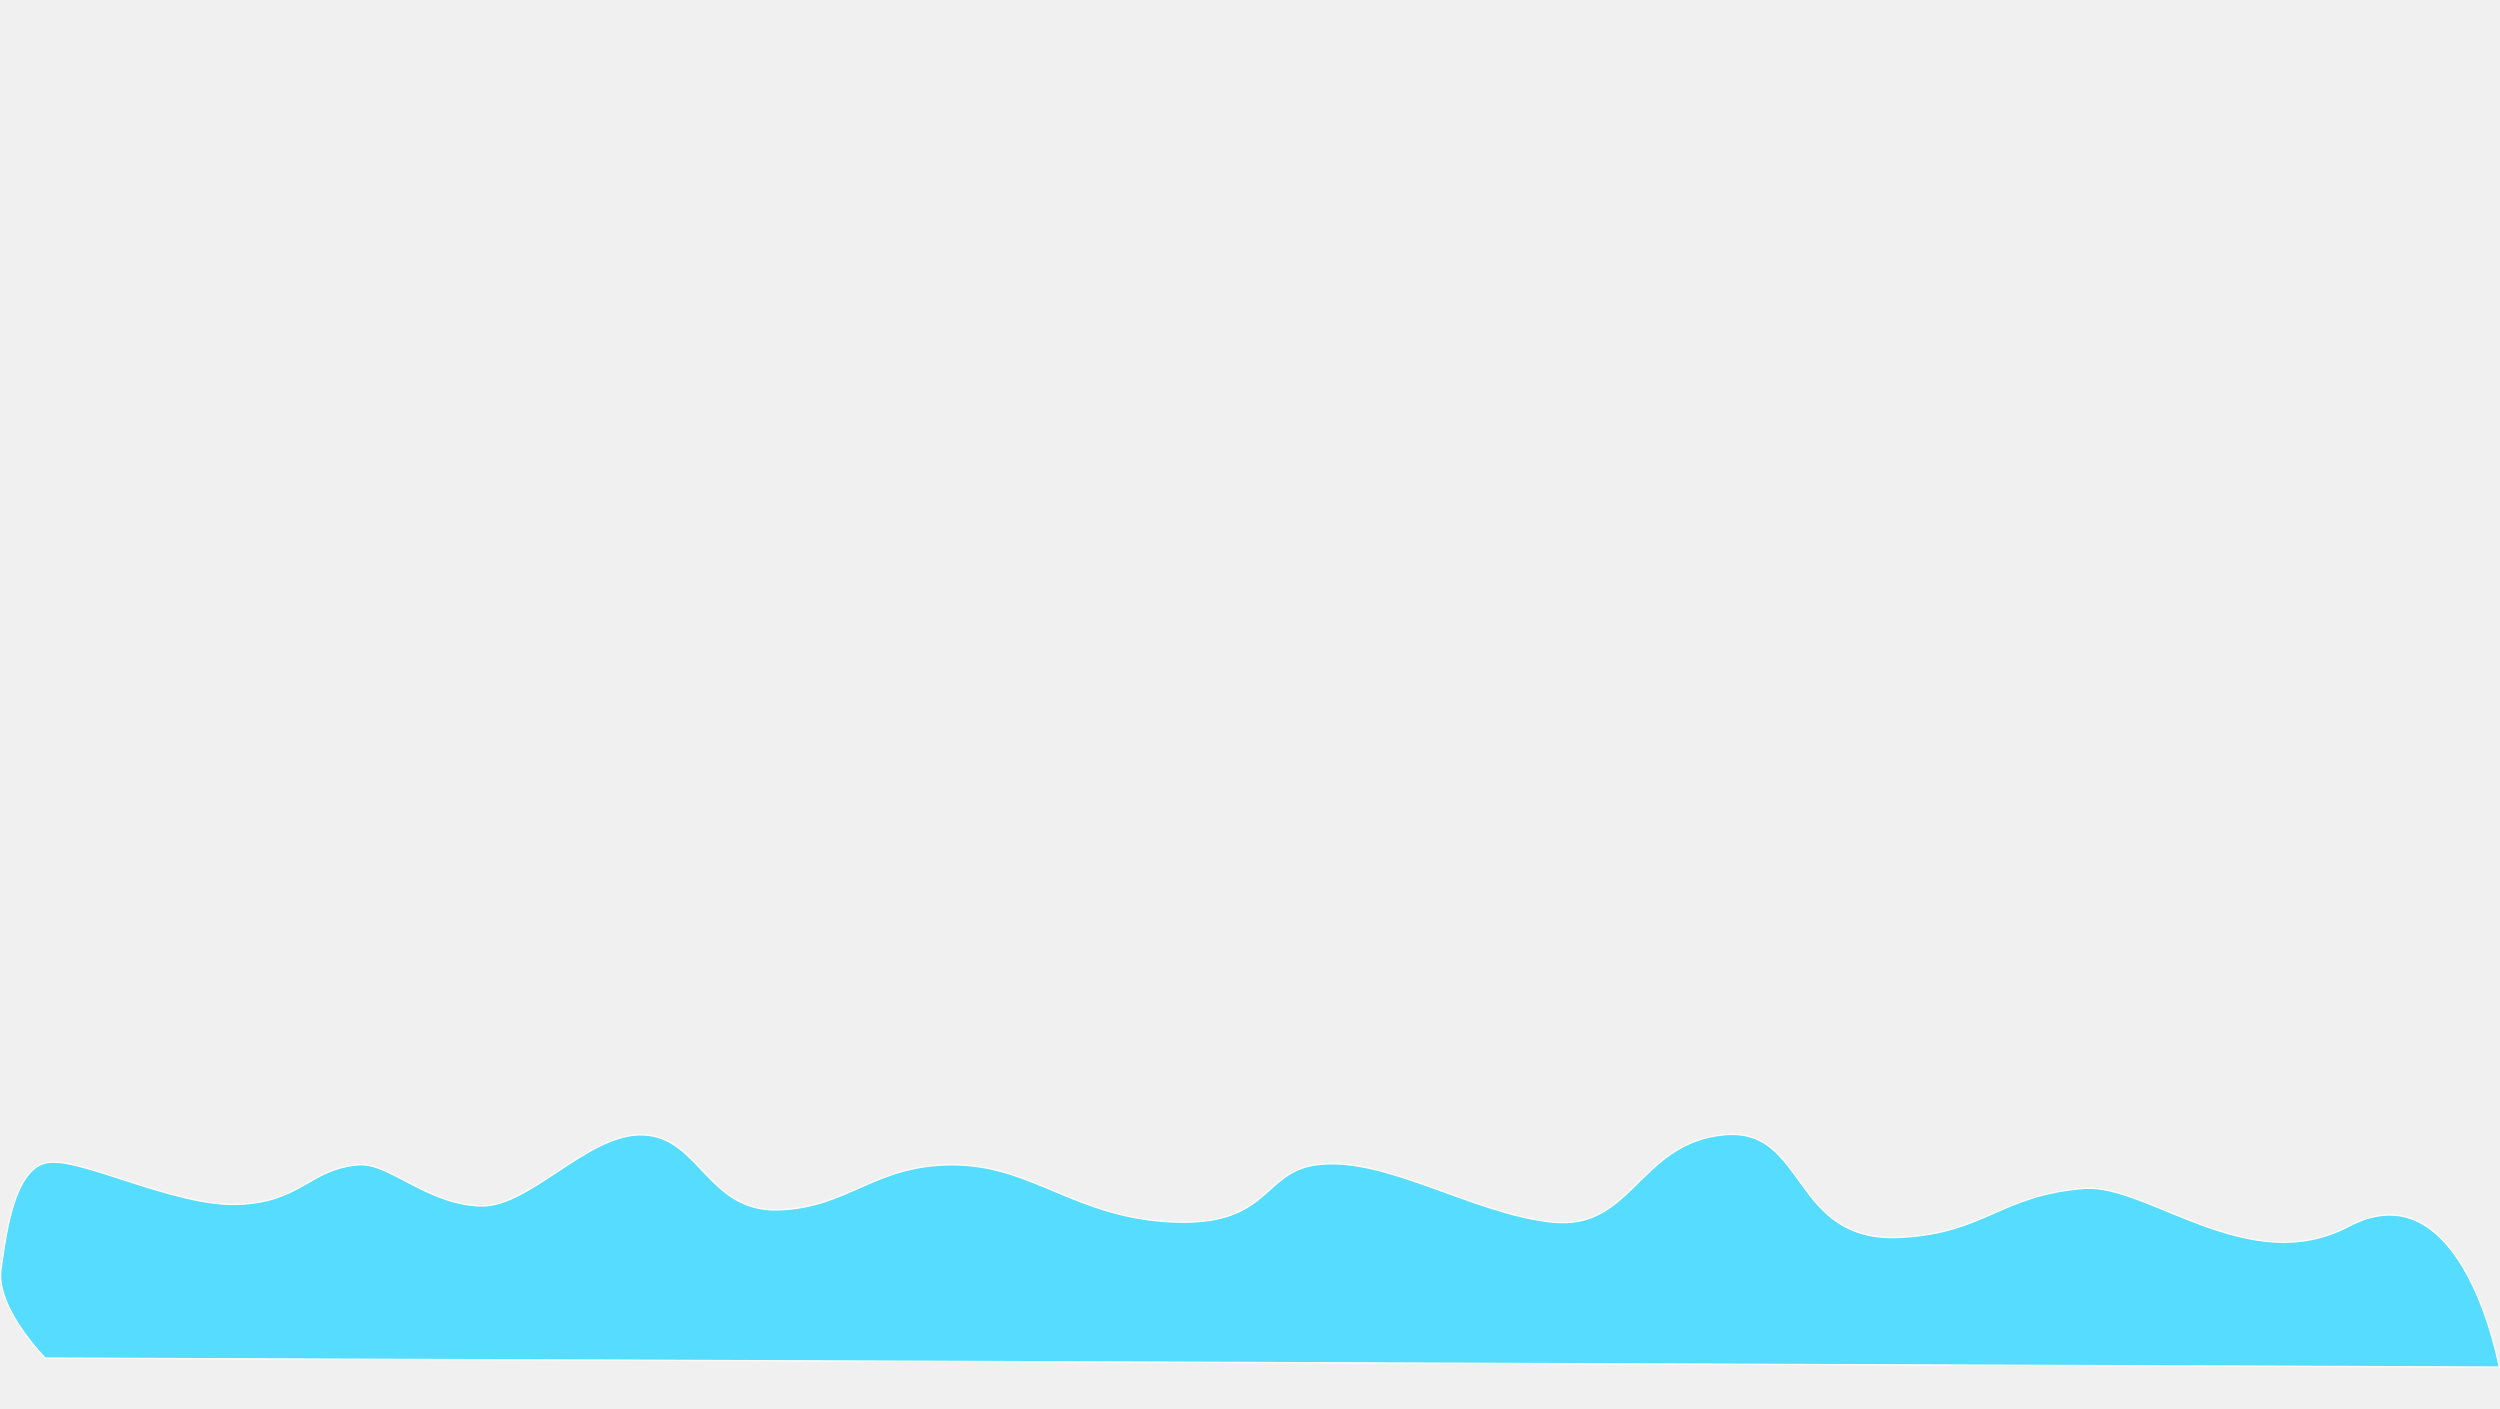
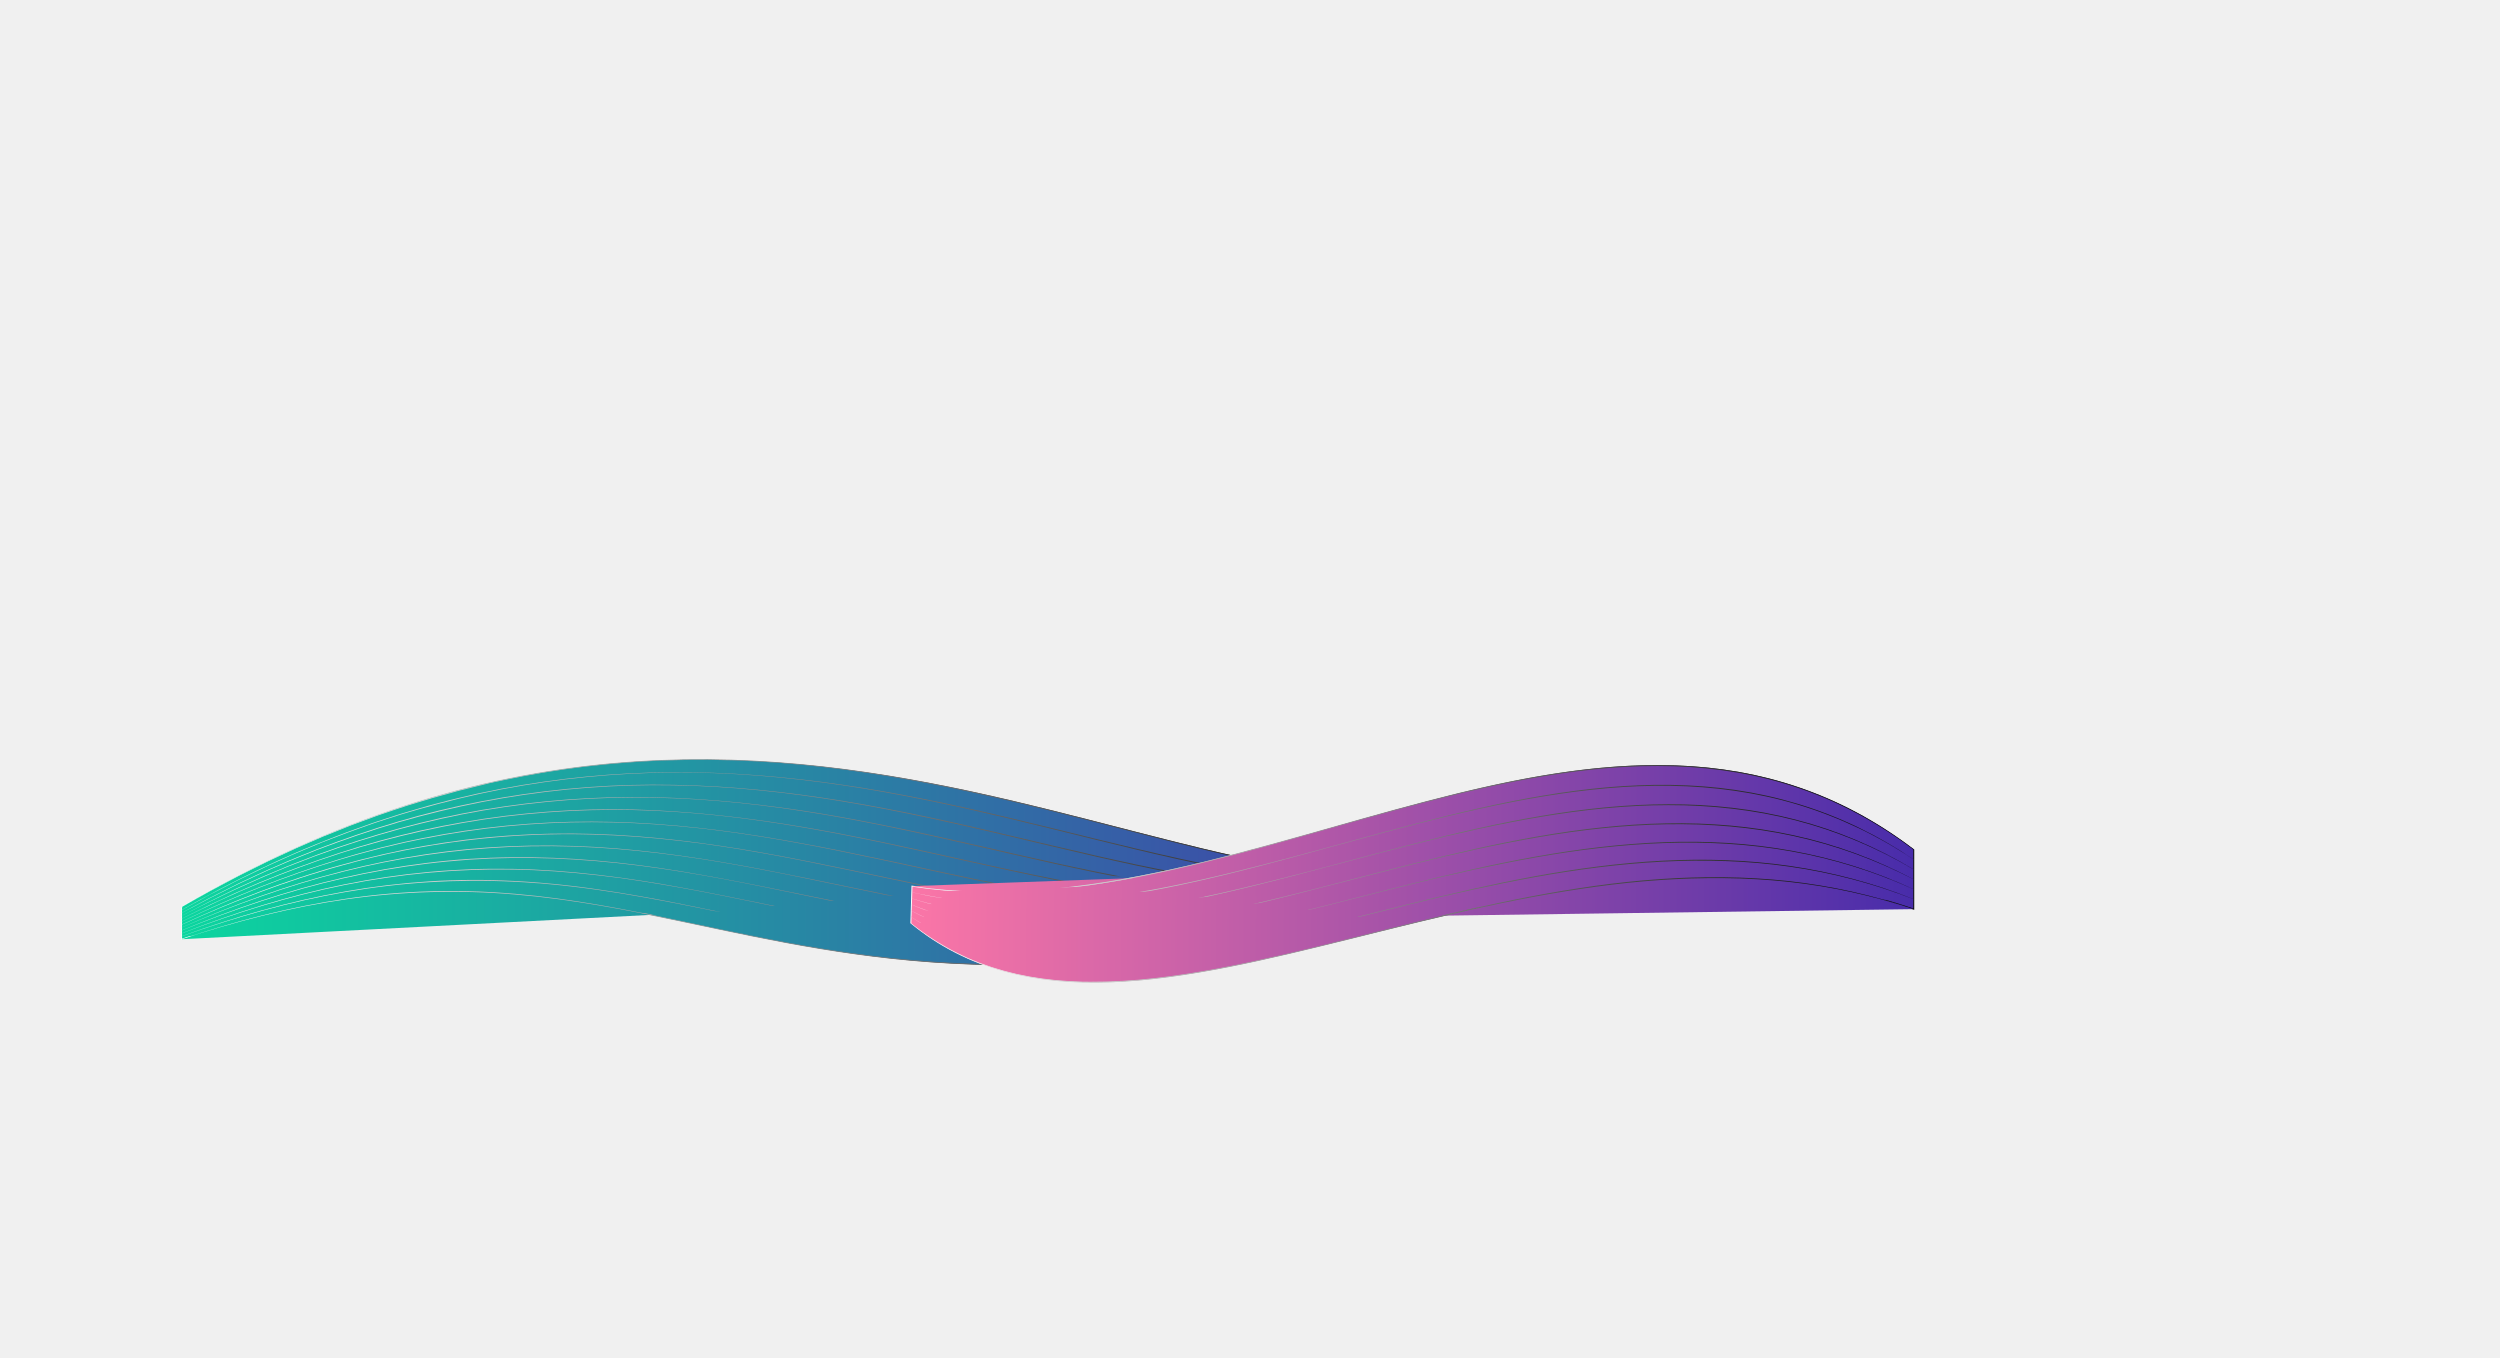
- <svg xmlns="http://www.w3.org/2000/svg" viewBox="0 0 1921.1 1082.52">
+ <svg xmlns="http://www.w3.org/2000/svg" xmlns:xlink="http://www.w3.org/1999/xlink" viewBox="0 0 2606.82 1415.86" preserveAspectRatio="none meet">
+   <defs>
+     <linearGradient id="未命名的渐变_2838" x1="189.33" y1="899.09" x2="1580.66" y2="899.09" gradientUnits="userSpaceOnUse">
+       <stop offset="0" stop-color="#0bd69f" />
+       <stop offset="1" stop-color="#482caa" />
+     </linearGradient>
+     <linearGradient id="未命名的渐变" x1="188.83" y1="899.09" x2="1581.16" y2="899.09" gradientUnits="userSpaceOnUse">
+       <stop offset="0" stop-color="#fff" />
+       <stop offset="1" />
+     </linearGradient>
+     <linearGradient id="未命名的渐变_2838-2" x1="189.33" y1="869.04" x2="1580.66" y2="869.04" xlink:href="#未命名的渐变_2838" />
+     <linearGradient id="未命名的渐变-2" x1="189.3" y1="869.01" x2="1580.68" y2="869.01" xlink:href="#未命名的渐变" />
+     <linearGradient id="未命名的渐变_2838-3" x1="189.33" y1="877.12" x2="1580.66" y2="877.12" xlink:href="#未命名的渐变_2838" />
+     <linearGradient id="未命名的渐变-3" x1="189.31" y1="877.06" x2="1580.68" y2="877.06" xlink:href="#未命名的渐变" />
+     <linearGradient id="未命名的渐变_2838-4" x1="189.33" y1="885.16" x2="1580.66" y2="885.16" xlink:href="#未命名的渐变_2838" />
+     <linearGradient id="未命名的渐变-4" x1="189.31" y1="885.11" x2="1580.68" y2="885.11" xlink:href="#未命名的渐变" />
+     <linearGradient id="未命名的渐变_2838-5" x1="189.33" y1="893.16" x2="1580.66" y2="893.16" xlink:href="#未命名的渐变_2838" />
+     <linearGradient id="未命名的渐变-5" x1="189.31" y1="893.09" x2="1580.68" y2="893.09" xlink:href="#未命名的渐变" />
+     <linearGradient id="未命名的渐变_2838-6" x1="189.33" y1="901.11" x2="1580.66" y2="901.11" xlink:href="#未命名的渐变_2838" />
+     <linearGradient id="未命名的渐变-6" x1="189.31" y1="901" x2="1580.67" y2="901" xlink:href="#未命名的渐变" />
+     <linearGradient id="未命名的渐变_2838-7" x1="189.33" y1="908.99" x2="1580.66" y2="908.99" xlink:href="#未命名的渐变_2838" />
+     <linearGradient id="未命名的渐变-7" x1="189.31" y1="908.9" x2="1580.67" y2="908.9" xlink:href="#未命名的渐变" />
+     <linearGradient id="未命名的渐变_2838-8" x1="189.33" y1="916.81" x2="1580.66" y2="916.81" xlink:href="#未命名的渐变_2838" />
+     <linearGradient id="未命名的渐变-8" x1="189.31" y1="916.69" x2="1580.67" y2="916.69" xlink:href="#未命名的渐变" />
+     <linearGradient id="未命名的渐变_2838-9" x1="189.33" y1="924.74" x2="1580.66" y2="924.74" xlink:href="#未命名的渐变_2838" />
+     <linearGradient id="未命名的渐变-9" x1="189.31" y1="924.81" x2="1580.67" y2="924.81" xlink:href="#未命名的渐变" />
+     <linearGradient id="未命名的渐变_2838-10" x1="189.33" y1="935.41" x2="1580.66" y2="935.41" xlink:href="#未命名的渐变_2838" />
+     <linearGradient id="未命名的渐变-10" x1="189.31" y1="935.46" x2="1580.67" y2="935.46" xlink:href="#未命名的渐变" />
+     <linearGradient id="未命名的渐变_2838-11" x1="189.33" y1="944.86" x2="1580.66" y2="944.86" xlink:href="#未命名的渐变_2838" />
+     <linearGradient id="未命名的渐变-11" x1="189.31" y1="945.06" x2="1580.67" y2="945.06" xlink:href="#未命名的渐变" />
+     <linearGradient id="未命名的渐变_2838-12" x1="189.33" y1="950.62" x2="1580.66" y2="950.62" xlink:href="#未命名的渐变_2838" />
+     <linearGradient id="未命名的渐变-12" x1="189.31" y1="950.82" x2="1580.67" y2="950.82" xlink:href="#未命名的渐变" />
+     <linearGradient id="未命名的渐变_2838-13" x1="189.33" y1="956.54" x2="1580.66" y2="956.54" xlink:href="#未命名的渐变_2838" />
+     <linearGradient id="未命名的渐变-13" x1="189.31" y1="956.73" x2="1580.67" y2="956.73" xlink:href="#未命名的渐变" />
+     <linearGradient id="未命名的渐变_2841" x1="949.79" y1="911.18" x2="1995.52" y2="911.18" gradientUnits="userSpaceOnUse">
+       <stop offset="0" stop-color="#fb76a7" />
+       <stop offset="1" stop-color="#482caa" />
+     </linearGradient>
+     <linearGradient id="未命名的渐变-14" x1="949.28" y1="911.18" x2="1996.02" y2="911.18" xlink:href="#未命名的渐变" />
+     <linearGradient id="未命名的渐变_2841-2" x1="950.94" y1="864.17" x2="1995.52" y2="864.17" xlink:href="#未命名的渐变_2841" />
+     <linearGradient id="未命名的渐变-15" x1="950.93" y1="864.09" x2="1995.55" y2="864.09" xlink:href="#未命名的渐变" />
+     <linearGradient id="未命名的渐变_2841-3" x1="950.75" y1="880.66" x2="1995.52" y2="880.66" xlink:href="#未命名的渐变_2841" />
+     <linearGradient id="未命名的渐变-16" x1="950.74" y1="880.56" x2="1995.55" y2="880.56" xlink:href="#未命名的渐变" />
+     <linearGradient id="未命名的渐变_2841-4" x1="950.56" y1="897.76" x2="1995.52" y2="897.76" xlink:href="#未命名的渐变_2841" />
+     <linearGradient id="未命名的渐变-17" x1="950.54" y1="897.69" x2="1995.55" y2="897.69" xlink:href="#未命名的渐变" />
+     <linearGradient id="未命名的渐变_2841-5" x1="950.36" y1="915.32" x2="1995.52" y2="915.32" xlink:href="#未命名的渐变_2841" />
+     <linearGradient id="未命名的渐变-18" x1="950.34" y1="915.27" x2="1995.55" y2="915.27" xlink:href="#未命名的渐变" />
+     <linearGradient id="未命名的渐变_2841-6" x1="950.17" y1="933.22" x2="1995.52" y2="933.22" xlink:href="#未命名的渐变_2841" />
+     <linearGradient id="未命名的渐变-19" x1="950.15" y1="933.16" x2="1995.55" y2="933.16" xlink:href="#未命名的渐变" />
+     <linearGradient id="未命名的渐变_2841-7" x1="949.98" y1="951.35" x2="1995.52" y2="951.35" xlink:href="#未命名的渐变_2841" />
+     <linearGradient id="未命名的渐变-20" x1="949.95" y1="951.33" x2="1995.54" y2="951.33" xlink:href="#未命名的渐变" />
+     <linearGradient id="未命名的渐变_2841-8" x1="949.79" y1="969.61" x2="1995.52" y2="969.61" xlink:href="#未命名的渐变_2841" />
+     <linearGradient id="未命名的渐变-21" x1="949.76" y1="969.59" x2="1995.54" y2="969.59" xlink:href="#未命名的渐变" />
+   </defs>
  <g id="图层_2" data-name="图层 2">
    <g id="图层_1-2" data-name="图层 1">
-       <path d="M493.54,872.07c44.28,1.15,50.1,59.35,104.48,57.66s73.32-34.61,133.87-34.61c61.36,0,94.1,40.58,169.16,43.91s68.39-38.07,110.3-43.91c52.56-7.33,119.42,37.41,181.28,44s66.34-60.76,132.16-67.08c64.15-6.17,51.17,82.65,134.64,78.86,66-3,77.18-32.65,142.14-37.66,48.57-3.75,126.47,69.66,203.24,29.12,87.9-46.42,115.71,108.15,115.71,108.15L34.78,1043.6s-38.09-38.47-34-68.16,10.48-76.88,35.05-81.94,97.66,33.7,146.77,32,54.95-27.18,92.78-30.4c23.71-2,52.66,30.66,94.4,31.62C407,927.59,451.67,871,493.54,872.07Z" style="fill:#55dcff;stroke:#fff;stroke-miterlimit:10" />
-       <rect x="0.5" width="1920" height="1082.52" style="fill:none" />
+       <path d="M1580.66,907.11C790.16,1170.9,713.51,803.17,189.33,979.38v-33.5c647-378.3,1089.89,78.26,1391.33-58Z" style="stroke-miterlimit:10;fill:url(#未命名的渐变_2838);stroke:url(#未命名的渐变)" />
+       <path d="M189.33,945.87c647-378.3,1089.89,78.26,1391.33-58" style="fill:url(#未命名的渐变_2838-2)" />
+       <path d="M189.3,945.83l19.48-11.12,9.74-5.56c3.27-1.82,6.58-3.55,9.87-5.33l19.77-10.61c6.65-3.42,13.36-6.72,20-10.09l10-5,10.15-4.77,20.33-9.48,20.58-8.94,5.14-2.23,2.57-1.12,2.6-1L350,866.32l10.41-4.18,5.21-2.09,5.26-2,21-7.78c1.75-.67,3.52-1.27,5.29-1.86l5.31-1.8,10.63-3.59c3.55-1.18,7.07-2.44,10.64-3.55l10.73-3.29,10.73-3.29,5.37-1.64,5.41-1.49,21.64-5.94,21.8-5.33,5.45-1.33,5.48-1.18,11-2.36c29.27-6.17,58.8-11.16,88.52-14.67s59.58-5.6,89.48-6.45,59.83-.45,89.71,1.13,59.68,4.39,89.35,8.2c59.36,7.6,118.14,19.19,176.36,32.91s116,29.4,174,43.89q21.76,5.45,43.61,10.51c14.58,3.31,29.18,6.54,43.84,9.45l11,2.18,11,2c7.34,1.4,14.74,2.47,22.11,3.7,14.79,2.16,29.61,4.17,44.51,5.36,7.44.75,14.9,1.06,22.36,1.52,3.73.19,7.47.22,11.2.33l5.6.14c1.87,0,3.74,0,5.6,0l11.21-.12,11.19-.55c1.86-.11,3.73-.14,5.59-.32l5.58-.51,5.58-.51,2.79-.25c.93-.09,1.85-.24,2.78-.36l11.1-1.51c1.86-.21,3.69-.6,5.52-.93l5.51-1,5.51-1c1.83-.39,3.64-.85,5.46-1.27l5.45-1.29,2.73-.64c.91-.21,1.82-.42,2.71-.7a308.24,308.24,0,0,0,42.23-15l0,.09a308.44,308.44,0,0,1-42.19,15.17c-.89.28-1.8.5-2.71.72l-2.73.66-5.45,1.32c-1.82.43-3.63.9-5.46,1.3l-5.51,1-5.51,1c-1.84.34-3.67.73-5.53.95l-11.12,1.55c-.93.12-1.85.28-2.78.37l-2.79.26-5.59.52-5.59.52c-1.86.19-3.73.22-5.6.34l-11.21.58-11.22.15c-1.87,0-3.74.08-5.61,0l-5.61-.13c-3.74-.11-7.48-.12-11.22-.3-7.47-.44-14.95-.73-22.4-1.47-14.92-1.16-29.76-3.13-44.57-5.25-7.38-1.21-14.79-2.26-22.14-3.64l-11-2-11-2.15c-29.36-5.75-58.47-12.71-87.49-19.94-58-14.51-115.75-30.28-174-43.95-29.11-6.84-58.32-13.24-87.69-18.88s-58.88-10.5-88.53-14.37c-59.29-7.74-119.18-11.37-179-9.5q-44.83,1.37-89.43,6.65c-29.69,3.57-59.19,8.61-88.43,14.84l-11,2.38L505.12,818l-5.44,1.34-21.77,5.37-21.61,6-5.4,1.49-5.37,1.62L434.81,837l-10.72,3.27c-3.57,1.11-7.09,2.36-10.64,3.53l-10.63,3.57-5.31,1.79c-1.77.59-3.54,1.19-5.29,1.85l-21,7.74-5.26,1.94-5.21,2.08L350.29,867l-10.41,4.16-2.6,1-2.57,1.11-5.15,2.22L309,884.39l-20.34,9.44-10.16,4.74-10,5-20.06,10-19.82,10.5c-3.3,1.76-6.62,3.48-9.9,5.28l-9.77,5.51-19.54,11Z" style="fill:url(#未命名的渐变-2)" />
+       <path d="M189.33,948.92C825.14,589,1234.76,1037.47,1580.66,889.64" style="fill:url(#未命名的渐变_2838-3)" />
+       <path d="M189.31,948.87c52-29.34,105.72-55.65,161.52-76.95l10.44-4c3.5-1.31,7-2.52,10.53-3.79l10.54-3.76c3.52-1.23,7-2.57,10.57-3.68l21.29-6.93c3.53-1.2,7.14-2.18,10.71-3.25l10.74-3.17c3.59-1,7.14-2.16,10.75-3.11l10.82-2.86c7.22-1.88,14.42-3.87,21.71-5.48l10.9-2.54,5.45-1.27,2.73-.63,2.74-.56,21.94-4.48a988.23,988.23,0,0,1,178-17.22q44.77-.21,89.46,3.21c29.76,2.25,59.43,5.65,89,10,59.07,8.64,117.54,21,175.6,34.83S1170.53,882.14,1228.8,895c29.12,6.46,58.42,12.16,87.91,16.66,14.73,2.32,29.55,4.07,44.38,5.62l11.14.95,5.57.47c1.86.14,3.72.22,5.58.34l11.16.64c3.72.18,7.45.23,11.18.35,7.45.32,14.91.16,22.36.16,1.86,0,3.73,0,5.59-.13l5.59-.21,5.59-.21,2.79-.11,2.79-.21,11.15-.83,2.79-.21c.93-.08,1.85-.2,2.78-.3l5.56-.63,5.56-.63c1.85-.2,3.71-.41,5.54-.72l11.05-1.71c3.7-.5,7.33-1.33,11-2l5.49-1.09c1.83-.37,3.67-.69,5.47-1.16,7.23-1.81,14.53-3.37,21.65-5.6,3.57-1.07,7.18-2,10.72-3.19l10.58-3.63c1.76-.62,3.54-1.18,5.28-1.85l5.2-2.06,10.4-4.13,0,.09-10.38,4.18L1565.1,896c-1.74.68-3.52,1.25-5.27,1.87l-10.57,3.68c-3.54,1.17-7.14,2.16-10.71,3.24-7.11,2.27-14.41,3.87-21.65,5.71-1.8.49-3.64.81-5.47,1.19l-5.49,1.1c-3.66.71-7.3,1.55-11,2.06l-11.06,1.74c-1.84.32-3.69.53-5.55.74l-5.56.64-5.56.64c-.93.1-1.85.22-2.78.31l-2.79.21-11.16.86-2.79.21-2.8.11-5.59.23-5.59.23c-1.86.08-3.73.16-5.6.14-7.46,0-14.93.19-22.39-.1-3.73-.11-7.46-.15-11.19-.33l-11.18-.62c-1.86-.11-3.73-.19-5.59-.32l-5.58-.46-11.16-.92c-14.85-1.51-29.68-3.23-44.44-5.51-29.53-4.41-58.83-10.2-88-16.65-58.29-12.91-116-28.1-174.08-41.89-29-6.9-58.12-13.52-87.36-19.49S908.55,823.29,879,818.9c-59-8.75-118.65-13.84-178.33-13.36a989.33,989.33,0,0,0-177.88,17.58c-29.29,5.65-58.27,12.83-87,21l-10.74,3.14c-3.57,1.07-7.17,2-10.71,3.23l-21.29,6.88c-3.56,1.1-7,2.43-10.57,3.65L372,864.78c-3.51,1.26-7,2.46-10.53,3.76l-10.44,4-10.44,4-5.22,2c-1.74.66-3.45,1.42-5.17,2.13l-20.65,8.62c-3.46,1.4-6.84,3-10.24,4.49l-10.2,4.59L278.94,903c-3.4,1.54-6.73,3.22-10.1,4.82l-20.16,9.71-19.91,10.21-10,5.11L209,938.23,189.35,949Z" style="fill:url(#未命名的渐变-3)" />
+       <path d="M189.33,952c624.64-341.55,1001,98.85,1391.33-60.57" style="fill:url(#未命名的渐变_2838-4)" />
+       <path d="M189.31,951.92,209,941.4l9.86-5.25,10-5c6.66-3.32,13.29-6.72,20-10l20.23-9.47c6.71-3.24,13.59-6.09,20.4-9.1s13.61-6,20.55-8.76l20.71-8.38,20.92-7.83c28-10.15,56.36-19.35,85.14-27.08s57.93-14,87.29-19a949.08,949.08,0,0,1,178-13.14q44.67.83,89.17,5.2c29.64,2.88,59.18,6.87,88.57,11.69,58.8,9.62,117,22.58,174.94,36.26s115.83,27.85,174.37,38.77c29.27,5.43,58.72,9.88,88.33,12.93l5.55.59c1.85.19,3.71.32,5.56.48l11.12.92,2.78.23,2.79.16,5.57.32c3.71.2,7.43.46,11.14.61,14.87.51,29.76.84,44.63.3a496.6,496.6,0,0,0,174-35.49l0,.09a482.75,482.75,0,0,1-85.37,26l-5.47,1.16c-1.83.35-3.67.64-5.5,1l-11,1.89c-1.83.34-3.68.59-5.52.83l-5.54.74c-3.69.47-7.38,1-11.08,1.43l-11.12,1.09-5.56.55-5.58.36-11.15.71c-3.72.23-7.44.26-11.17.41-14.89.57-29.8.28-44.69-.19-3.72-.14-7.44-.39-11.16-.58l-5.58-.31-2.79-.15-2.78-.22-11.14-.89c-1.86-.16-3.71-.28-5.57-.46l-5.56-.57c-29.65-3-59.12-7.5-88.41-12.92-58.58-10.95-116.44-25.19-174.41-38.85s-116.06-26.87-174.82-36.61-118.1-16.16-177.66-17a950.06,950.06,0,0,0-177.84,13.51c-29.34,5-58.42,11.52-87.19,19.11s-57.12,16.8-85.13,26.89L331,886.06l-20.71,8.33c-6.94,2.69-13.72,5.78-20.56,8.71s-13.7,5.83-20.41,9.05L249,921.57c-6.71,3.21-13.35,6.58-20,9.87l-10,5-9.88,5.2L189.35,952Z" style="fill:url(#未命名的渐变-4)" />
+       <path d="M189.33,955c613.48-323.18,956.51,109.15,1391.33-61.87" style="fill:url(#未命名的渐变_2838-5)" />
+       <path d="M189.31,955l19.82-10.2c3.31-1.69,6.59-3.43,9.93-5.07l10-4.85,10-4.85c3.35-1.6,6.67-3.28,10.08-4.77l20.33-9.16c1.7-.75,3.38-1.55,5.09-2.27l5.14-2.16,10.28-4.31L300.33,903c3.45-1.39,6.92-2.7,10.38-4.06l10.39-4c3.47-1.33,6.91-2.74,10.43-4l21-7.52c28.13-9.64,56.64-18.15,85.49-25.35a884.08,884.08,0,0,1,87.5-17.18A948.91,948.91,0,0,1,703.42,832q44.55,1.9,88.87,7.23c29.52,3.5,58.91,8,88.17,13.3C939,863.06,997,876.4,1054.91,889.62s116,26.1,174.85,34.69c29.4,4.27,59,7.39,88.64,9l5.56.32,5.57.18,11.13.36,2.78.09,2.78,0,5.57,0,11.14.06,11.14-.24c3.71-.11,7.43-.09,11.13-.33l11.13-.57,5.56-.29,5.55-.46a605.67,605.67,0,0,0,88.05-13.2,597.22,597.22,0,0,0,85.14-26.14l0,.09a590.11,590.11,0,0,1-85.07,26.52,606.28,606.28,0,0,1-88.11,13.44l-5.56.47-5.57.31-11.14.6c-3.71.25-7.43.24-11.15.36l-11.15.27-11.15,0-5.58,0h-2.79l-2.79-.08-11.15-.33-5.57-.17-5.57-.3c-29.71-1.48-59.31-4.68-88.73-8.94-58.86-8.62-117-21.58-174.91-34.76S938.86,863.7,880.37,853.1s-117.54-18.39-177-20.69a949.88,949.88,0,0,0-177.78,9.26C466.82,850.27,409,865,352.75,884.1l-21,7.47c-3.52,1.2-7,2.6-10.43,3.93l-10.39,4c-3.46,1.35-6.94,2.66-10.39,4l-10.28,4.29L280,912.13l-5.14,2.14c-1.71.71-3.4,1.51-5.09,2.25l-20.35,9.1c-3.41,1.47-6.74,3.13-10.1,4.72l-10.06,4.8-10.06,4.8c-3.34,1.62-6.63,3.35-10,5l-19.87,10.1Z" style="fill:url(#未命名的渐变-5)" />
+       <path d="M189.33,958.05c602.32-304.81,912.05,119.45,1391.33-63.17" style="fill:url(#未命名的渐变_2838-6)" />
+       <path d="M189.31,958l20-9.86c3.34-1.62,6.63-3.34,10-4.88l10.09-4.68,10.1-4.68,5-2.34,5.1-2.22L270,920.5c27.41-11.38,55.22-21.81,83.43-31a914.17,914.17,0,0,1,351.32-43.29c29.61,2,59.14,5.16,88.53,9.26s58.65,9.15,87.79,14.77c58.29,11.21,116.11,24.69,174.13,37.11,29,6.2,58.1,12.08,87.32,17.2,3.65.67,7.31,1.28,11,1.87l11,1.81c7.32,1.17,14.66,2.23,22,3.35s14.69,2,22.05,2.93l11,1.29c3.68.44,7.36.87,11.06,1.21,59,6.06,118.63,7,177.58.17a724.59,724.59,0,0,0,172.42-42.29l0,.09a738.86,738.86,0,0,1-84.84,26.84,704.75,704.75,0,0,1-87.53,16.08,741.84,741.84,0,0,1-88.88,5,889.88,889.88,0,0,1-88.89-4.9c-3.7-.34-7.38-.77-11.07-1.21l-11.06-1.3c-7.36-.92-14.71-2-22.07-2.94s-14.68-2.18-22-3.36l-11-1.82c-3.66-.6-7.32-1.21-11-1.88-29.24-5.13-58.33-11-87.35-17.24s-58-12.75-86.94-19.15-58-12.64-87.1-18.31c-58.23-11.32-117-20.41-176.24-24.19a936.63,936.63,0,0,0-177.65,4.85c-29.44,3.66-58.67,8.87-87.61,15.33S381.9,881,353.67,890.1s-56,19.54-83.44,30.86-54.29,24-80.87,37.13Z" style="fill:url(#未命名的渐变-6)" />
+       <path d="M189.33,961.1c591.15-286.44,867.59,129.75,1391.33-64.47" style="fill:url(#未命名的渐变_2838-7)" />
+       <path d="M189.31,961.05c26.69-12.86,53.74-25,81.24-36,27.57-10.87,55.54-20.73,83.9-29.35l10.66-3.16c3.56-1,7.09-2.16,10.68-3.07l21.48-5.74,21.62-5.16,2.7-.64,2.72-.57,5.44-1.14,10.88-2.29a872.56,872.56,0,0,1,87.92-13.06q44.25-4.3,88.78-4.15c29.64.07,59.26,1.57,88.77,4.25s58.92,6.49,88.17,11.17,58.39,10.14,87.43,16c58.09,11.73,115.85,25,174,36.28,29.08,5.63,58.27,10.73,87.6,14.86s58.81,7.22,88.37,9c59.11,3.53,118.61,1.54,177.2-7.24s116.12-24.06,171.76-44.4l0,.09c-27.78,10.3-56,19.39-84.68,26.95a825.8,825.8,0,0,1-87,18.07,812.2,812.2,0,0,1-88.48,8.47,880.67,880.67,0,0,1-88.89-1c-29.59-1.78-59.09-4.86-88.44-9s-58.55-9.26-87.64-14.9c-58.19-11.26-115.9-24.8-174-36.64-29-5.92-58.14-11.45-87.39-16.16s-58.64-8.59-88.15-11.18c-59-5.28-118.5-5.61-177.44.28-29.47,2.9-58.78,7.38-87.82,13.15L429.92,877l-5.44,1.13-2.72.57-2.7.64-21.61,5.11L376,890.13c-3.59.9-7.12,2-10.68,3l-10.66,3.13c-28.35,8.56-56.33,18.36-83.91,29.17Q229.47,942,189.35,961.15Z" style="fill:url(#未命名的渐变-7)" />
+       <path d="M189.33,964.15c580-268.06,823.13,140,1391.33-65.77" style="fill:url(#未命名的渐变_2838-8)" />
+       <path d="M189.31,964.1c26.88-12.36,54.11-24,81.8-34.46L292,922c7-2.47,14-4.74,21-7.12s14.1-4.48,21.17-6.69c3.54-1.08,7.07-2.19,10.62-3.24l10.69-3c28.5-8,57.37-14.66,86.52-19.84a837.91,837.91,0,0,1,88.1-10.85,884.48,884.48,0,0,1,88.74-1.7c29.58.89,59.12,3.19,88.51,6.59s58.67,7.83,87.81,13,58.16,11,87.13,17,57.91,12.19,86.9,18.09,58,11.49,87.22,16.41,58.47,9.08,87.89,12.09,59,4.89,88.53,5.39a926.71,926.71,0,0,0,176.63-13.76l10.91-2,5.45-1c1.82-.33,3.64-.67,5.44-1.07l21.71-4.58,21.58-5.14c3.61-.81,7.16-1.84,10.74-2.76L1496,925q42.81-11.68,84.64-26.64l0,.09c-55.64,20.09-112.77,36.43-171.1,46.66q-43.71,7.78-88,11.35c-29.51,2.37-59.14,3.18-88.73,2.67s-59.17-2.41-88.61-5.43-58.76-7.22-87.95-12.13c-58.39-9.79-116.17-22.73-174.08-34.86s-116-23.51-174.87-30.1c-29.39-3.33-58.92-5.57-88.49-6.39a873.41,873.41,0,0,0-263.16,32.48l-10.69,3c-3.55,1-7.08,2.15-10.61,3.22-7.06,2.19-14.18,4.21-21.17,6.64s-14,4.62-21,7.08l-20.86,7.55q-41.53,15.63-81.93,34.07Z" style="fill:url(#未命名的渐变-8)" />
+       <path d="M189.33,967.19C758.16,717.5,968,1117.53,1580.66,900.12" style="fill:url(#未命名的渐变_2838-9)" />
+       <path d="M189.31,967.15c27.08-11.84,54.51-22.9,82.37-32.78s56.18-18.49,84.81-25.83a886.44,886.44,0,0,1,86.88-17.69,823.4,823.4,0,0,1,88.25-8.46c29.54-1.26,59.14-.95,88.65.74s58.93,4.85,88.21,8.93,58.41,9.1,87.44,14.64,58,11.55,86.91,17.55,57.89,11.94,86.94,17.36S1028,951.93,1057.24,956c58.52,8.13,117.65,12.17,176.73,10.82a1015.61,1015.61,0,0,0,175.94-19.48q43.46-8.65,86.2-20.55t84.53-26.68l0,.09c-27.87,9.83-56,19-84.43,27.07S1439,942.17,1410.06,948s-58.2,10.54-87.59,13.82-58.92,5.26-88.48,5.92c-59.13,1.33-118.32-2.74-176.87-10.89s-116.55-20-174.39-32.09S767,900.42,708.43,892.43c-29.27-4-58.69-7.08-88.19-8.73s-59.08-1.87-88.59-.56a868.23,868.23,0,0,0-175,26.06c-57.33,14.39-113.06,34.64-167.31,58Z" style="fill:url(#未命名的渐变-9)" />
+       <path d="M189.33,970.24C747,738.92,923.54,1130.87,1580.66,901.87" style="fill:url(#未命名的渐变_2838-10)" />
+       <path d="M189.31,970.19c54.53-22.61,110.63-41.76,168.24-54.94a861.4,861.4,0,0,1,87.22-15.45,787.51,787.51,0,0,1,88.38-5.92c59.1-.73,118.12,5,176.37,14.58s116,22.11,173.9,33.75c28.95,5.8,58,11.31,87.09,16.09s58.38,8.84,87.74,11.88a1093.91,1093.91,0,0,0,176.83,4.14l22.08-1.52,22-2,22-2.46c3.67-.38,7.32-.93,11-1.4l11-1.47c29.23-4.1,58.29-9.33,87.16-15.49s57.46-13.57,85.87-21.57l21.25-6.21c3.55-1,7.06-2.17,10.58-3.25l10.56-3.31,10.57-3.31c3.51-1.13,7-2.33,10.5-3.5l21-7,0,.09-21,7.14c-3.5,1.18-7,2.4-10.49,3.55L1538.67,916l-10.55,3.36c-3.52,1.1-7,2.29-10.57,3.3l-21.24,6.28c-28.4,8.07-57,15.51-85.86,21.8-57.72,12.48-116.32,21.26-175.32,24.59a1094.87,1094.87,0,0,1-177-4.2c-58.78-6-117-16.59-174.84-28.34L796.55,924.9c-28.93-5.88-57.94-11.42-87.09-16.06-58.26-9.46-117.26-15-176.3-14.19-3.69,0-7.38.16-11.06.26l-11.06.34c-7.37.34-14.73.79-22.1,1.2-7.35.62-14.71,1.15-22.06,1.83s-14.68,1.48-22,2.39a860.62,860.62,0,0,0-87.17,15.26c-28.79,6.52-57.22,14.56-85.27,23.75s-55.75,19.45-83.08,30.61Z" style="fill:url(#未命名的渐变-10)" />
+       <path d="M189.33,973.28c546.5-212.95,689.75,170.93,1391.33-69.67" style="fill:url(#未命名的渐变_2838-11)" />
+       <path d="M189.31,973.24c27.49-10.7,55.33-20.55,83.56-29.13s56.84-16,85.76-21.85a821.52,821.52,0,0,1,87.54-13A795.85,795.85,0,0,1,534.62,906c29.52.47,59,2.73,88.29,6.11,14.66,1.64,29.27,3.74,43.86,5.92s29.13,4.72,43.63,7.4C768.46,936,826,949,884,959.86c29,5.42,58.09,10.32,87.32,14.31s58.57,7.07,88,9a1117.21,1117.21,0,0,0,176.74-2.31c29.37-2.72,58.62-6.6,87.72-11.34l10.91-1.83c3.64-.61,7.28-1.19,10.89-1.91l21.74-4.1c7.23-1.44,14.44-3,21.66-4.51s14.41-3.15,21.59-4.81c14.4-3.2,28.67-6.91,43-10.5,7.13-1.87,14.24-3.85,21.36-5.77l10.67-2.91,10.62-3.1,21.23-6.22,21.13-6.57,10.56-3.3,10.5-3.47,21-6.94,0,.09-21,7-10.49,3.52-10.54,3.35-21.1,6.67-21.22,6.29-10.61,3.13-10.67,2.93c-7.12,1.94-14.22,3.94-21.35,5.83-14.3,3.62-28.57,7.38-43,10.61-7.18,1.68-14.36,3.4-21.59,4.87s-14.43,3.11-21.66,4.57l-21.74,4.16c-3.62.73-7.26,1.31-10.9,1.94L1324,970.46q-43.67,7.25-87.79,11.37a1118.17,1118.17,0,0,1-176.89,2.25c-58.93-3.81-117.4-12.69-175.36-23.68-29-5.48-57.87-11.51-86.77-17.49S739.38,931,710.34,925.77c-14.51-2.65-29.07-5-43.64-7.3s-29.2-4.21-43.86-5.82c-29.3-3.31-58.75-5.51-88.24-5.92a819.71,819.71,0,0,0-175.83,16.21c-57.84,11.66-114.35,29.29-169.43,50.39Z" style="fill:url(#未命名的渐变-11)" />
+       <path d="M189.33,976.33c535.34-194.57,645.29,181.23,1391.33-71" style="fill:url(#未命名的渐变_2838-12)" />
+       <path d="M189.31,976.28C217,966.21,245.07,957,273.49,949.15s57.19-14.5,86.25-19.59A802.63,802.63,0,0,1,447.56,919a756.15,756.15,0,0,1,88.45-.38c3.68.2,7.37.36,11,.6l11,.81,5.52.41,5.51.51,11,1c3.67.36,7.33.81,11,1.21s7.33.78,11,1.29c7.31,1,14.63,1.85,21.92,3,14.6,2.05,29.14,4.53,43.67,7.05s29,5.34,43.46,8.25c28.92,5.78,57.76,11.9,86.65,17.78S855.62,972.13,884.7,977,943,986,972.29,989s58.75,5,88.21,5.88,59,.55,88.39-.86,58.82-4,88.08-7.54,58.41-8,87.39-13.4c3.63-.62,7.24-1.34,10.86-2.06l10.84-2.14,10.84-2.14,10.8-2.34c7.2-1.58,14.42-3.08,21.59-4.74l21.52-5.08c28.63-7,57.15-14.51,85.42-22.89l10.61-3.1,5.31-1.55,5.28-1.63,21.13-6.53c7.06-2.13,14-4.46,21.06-6.75l21-6.87,0,.09c-28,9.34-56,18.57-84.3,26.8-28.25,8.45-56.76,16-85.38,23.12l-21.51,5.14c-7.18,1.68-14.4,3.19-21.59,4.79l-10.8,2.37-10.85,2.17L1335.39,972c-3.61.72-7.23,1.46-10.86,2.09L1302.76,978c-7.27,1.23-14.56,2.33-21.84,3.5s-14.59,2.15-21.89,3.18l-11,1.52c-3.66.47-7.32.88-11,1.32-29.28,3.53-58.68,6.14-88.15,7.51s-59,1.69-88.46.83-58.93-2.88-88.26-6-58.53-7.34-87.6-12.28-58-10.61-86.89-16.56S740,948.84,711.07,943.17c-14.46-2.88-29-5.56-43.46-8.15s-29.07-4.93-43.67-7c-7.29-1.1-14.61-2-21.91-2.92-3.65-.5-7.32-.85-11-1.27s-7.32-.83-11-1.19l-11-1-5.5-.5L558,920.8,547,920c-3.68-.24-7.36-.39-11-.58a791.51,791.51,0,0,0-176.12,10.81c-58.11,10.05-115,26.3-170.51,46.14Z" style="fill:url(#未命名的渐变-12)" />
+       <path d="M189.33,979.38c524.18-176.2,600.82,191.53,1391.33-72.27" style="fill:url(#未命名的渐变_2838-13)" />
+       <path d="M189.31,979.33c27.93-9.4,56.19-17.9,84.8-25s57.54-13,86.72-17.21a753,753,0,0,1,88.07-7.75c7.37-.16,14.74-.41,22.11-.3,3.69,0,7.37,0,11.06.06l11.05.3,5.53.15,5.52.26,11,.55c3.68.2,7.35.51,11,.76s7.36.48,11,.85c58.81,5,116.8,16.39,174.43,28.61s115.34,24.57,173.72,32.81c29.17,4.14,58.48,7.38,87.88,9.36s58.86,2.9,88.32,2.7,58.92-1.49,88.28-3.9,58.65-5.8,87.8-10,58.17-9.47,87.06-15.23l21.64-4.46L1368,967c7.2-1.55,14.36-3.32,21.52-5s14.34-3.4,21.47-5.23c57.13-14.47,113.68-31.24,169.66-49.7l0,.09c-55.88,18.77-112.39,35.69-169.51,50.3-57.15,14.45-114.93,26.62-173.3,35-29.18,4.22-58.48,7.62-87.87,10s-58.87,3.65-88.35,3.87a1158,1158,0,0,1-176.29-12.43c-29.18-4.22-58.22-9.32-87.13-15.06S740.49,967,711.63,961C654,948.87,596,937.61,537.22,932.74a774.09,774.09,0,0,0-176.29,5c-58.35,8.36-115.64,23.14-171.58,41.64Z" style="fill:url(#未命名的渐变-13)" />
+       <path d="M1995.52,948c-398.93-137.18-806.74,211-1045.73,14.43L950.94,924c354,54.52,730.53-277.31,1044.59-37.93Z" style="stroke-miterlimit:10;fill:url(#未命名的渐变_2841);stroke:url(#未命名的渐变-14)" />
+       <path d="M950.94,924c354,54.52,730.53-277.31,1044.59-37.93" style="fill:url(#未命名的渐变_2841-2)" />
+       <path d="M950.95,923.92c44.48,6.67,89.71,7.34,134.49,3.84,22.4-1.75,44.72-4.53,66.91-8.07s44.27-7.74,66.23-12.53C1262.5,897.61,1306,886,1349.28,874c21.67-6,43.28-12.19,64.91-18.3s43.29-12.15,65-17.91c43.45-11.52,87.23-22.07,131.61-29.45s89.35-11.68,134.36-10.28a474.27,474.27,0,0,1,67.12,6.71,415.26,415.26,0,0,1,65.26,17,409.56,409.56,0,0,1,61.58,27.41A443.84,443.84,0,0,1,1995.55,886l-.06.08C1959.64,859,1919.81,837,1877.31,822.4a414.42,414.42,0,0,0-65.19-16.71,485.61,485.61,0,0,0-67-6.67c-44.92-1.42-89.87,2.86-134.18,10.21s-88.14,17.67-131.62,29.08c-21.74,5.71-43.41,11.7-65.05,17.76l-64.91,18.29c-43.28,12.15-86.71,23.88-130.64,33.54s-88.38,17.15-133.25,20.54a650.83,650.83,0,0,1-67.42,1.72A528.76,528.76,0,0,1,950.93,924Z" style="fill:url(#未命名的渐变-15)" />
+       <path d="M950.75,930.38c334.87,78.19,716.58-256.36,1044.78-34" style="fill:url(#未命名的渐变_2841-3)" />
+       <path d="M950.76,930.33c43.67,10,88.7,13.1,133.39,11.33,22.36-.88,44.66-2.94,66.84-5.88s44.26-6.65,66.21-11c43.92-8.69,87.34-19.68,130.6-31.21,21.64-5.74,43.21-11.72,64.8-17.63s43.2-11.77,64.88-17.39c43.34-11.22,87-21.55,131.16-28.92s88.93-11.91,133.76-11.21a514.13,514.13,0,0,1,67,5.27,453.22,453.22,0,0,1,65.55,14.61,433.41,433.41,0,0,1,62.54,24.4,456,456,0,0,1,58.09,33.63l-.06.08A446.67,446.67,0,0,0,1874.71,839c-42.87-12.88-87.62-18.88-132.32-19.59s-89.47,3.79-133.59,11.13S1521,848,1477.62,859.09c-21.68,5.56-43.3,11.37-64.91,17.23l-64.81,17.62c-43.23,11.65-86.63,22.78-130.55,31.58-22,4.38-44,8.24-66.25,11.11s-44.54,4.89-66.93,5.71a557.38,557.38,0,0,1-67.14-1.44,454.19,454.19,0,0,1-66.3-10.48Z" style="fill:url(#未命名的渐变-16)" />
+       <path d="M950.56,936.79c315.69,101.87,702.63-235.41,1045-30.09" style="fill:url(#未命名的渐变_2841-4)" />
+       <path d="M950.57,936.74c42.59,13.52,87.35,19.27,131.93,19.32a629.11,629.11,0,0,0,66.8-3.62c22.19-2.34,44.28-5.56,66.24-9.51,43.94-7.89,87.37-18.36,130.6-29.45,21.63-5.53,43.19-11.32,64.75-17.07s43.15-11.46,64.79-17c43.27-11,86.8-21.14,130.85-28.56s88.6-12.22,133.29-12.27a560.85,560.85,0,0,1,66.88,3.77,491.57,491.57,0,0,1,65.82,12.34,461.8,461.8,0,0,1,63.4,21.5,473,473,0,0,1,59.62,30.42l-.05.09a470.13,470.13,0,0,0-123.15-51.3c-43.23-11.12-87.93-15.86-132.51-15.84s-89.15,4.8-133.14,12.2-87.57,17.33-130.87,28.2c-21.65,5.44-43.24,11.1-64.82,16.8l-64.76,17.06c-43.21,11.22-86.62,21.82-130.56,29.83s-88.48,13.27-133.18,13.07a479.68,479.68,0,0,1-66.78-4.79,394.36,394.36,0,0,1-65.18-15.12Z" style="fill:url(#未命名的渐变-17)" />
+       <path d="M950.36,943.2C1246.88,1068.74,1639,728.74,1995.52,917" style="fill:url(#未命名的渐变_2841-5)" />
+       <path d="M950.38,943.16a353.11,353.11,0,0,0,63.79,19.61,414.81,414.81,0,0,0,66.24,8.18,551.51,551.51,0,0,0,66.76-1.4c22.2-1.75,44.33-4.5,66.32-8.06,44-7.11,87.48-17.11,130.74-27.83,21.64-5.34,43.2-11,64.77-16.59s43.14-11.22,64.77-16.62c43.24-10.81,86.71-20.91,130.66-28.47s88.38-12.67,133-13.47a612.43,612.43,0,0,1,66.84,2.32A534.88,534.88,0,0,1,1870.35,871a490,490,0,0,1,125.2,46l0,.09a498.65,498.65,0,0,0-125.3-45.35c-43.55-9.45-88.24-13-132.76-12.24s-89,5.85-132.85,13.39-87.42,17.4-130.68,28.1c-21.63,5.35-43.22,10.91-64.8,16.47s-43.17,11.13-64.78,16.58c-43.23,10.85-86.69,21-130.71,28.21-22,3.59-44.13,6.5-66.38,8.17a552.3,552.3,0,0,1-66.86,1.23,415.42,415.42,0,0,1-66.31-8.37,347,347,0,0,1-63.72-20Z" style="fill:url(#未命名的渐变-18)" />
+       <path d="M950.17,949.62c277.35,149.21,674.72-193.51,1045.35-22.26" style="fill:url(#未命名的渐变_2841-6)" />
+       <path d="M950.2,949.57a315.12,315.12,0,0,0,61.94,24.73c5.32,1.65,10.77,2.81,16.17,4.15,2.69.7,5.43,1.2,8.16,1.74l8.19,1.62c2.74.48,5.5.87,8.25,1.31l4.13.64c1.37.22,2.75.44,4.13.58l8.29,1,4.15.49,4.16.35a485.32,485.32,0,0,0,66.74,1c22.24-1.12,44.42-3.41,66.46-6.62,44.1-6.41,87.68-16,131-26.4,21.67-5.19,43.26-10.7,64.86-16.22s43.18-11.05,64.81-16.41c43.26-10.72,86.71-20.8,130.63-28.53s88.26-13.25,132.84-14.83A662.29,662.29,0,0,1,1802,879a583.59,583.59,0,0,1,66.37,8.12,533.89,533.89,0,0,1,64.89,16,522.52,522.52,0,0,1,62.3,24.17l0,.09a532.66,532.66,0,0,0-127.28-39.59c-43.86-7.85-88.58-10.27-133.08-8.7s-88.85,7-132.72,14.75S1515,911.42,1471.77,922c-21.64,5.31-43.24,10.79-64.85,16.26s-43.22,10.91-64.86,16.21c-43.3,10.54-86.86,20.26-131,26.78s-88.9,9.56-133.37,5.55l-4.17-.36-4.15-.5-8.3-1c-1.39-.14-2.76-.37-4.14-.59l-4.13-.66c-2.75-.45-5.51-.85-8.26-1.34l-8.2-1.64c-2.73-.55-5.48-1.06-8.17-1.77-5.41-1.35-10.86-2.54-16.19-4.2a310.33,310.33,0,0,1-61.85-25.13Z" style="fill:url(#未命名的渐变-19)" />
+       <path d="M950,956c258.17,172.88,660.76-172.56,1045.54-18.34" style="fill:url(#未命名的渐变_2841-7)" />
+       <path d="M950,956a286.7,286.7,0,0,0,59.63,30,307.23,307.23,0,0,0,64.86,15.76,412.81,412.81,0,0,0,66.72,3.47,650.73,650.73,0,0,0,66.66-5.24c44.26-5.68,88-14.93,131.42-25.09,21.73-5.07,43.37-10.5,65-16s43.27-10.95,64.93-16.29c43.33-10.69,86.82-20.84,130.75-28.85s88.26-13.9,132.87-16.24,89.44-1,133.64,5.46a578.5,578.5,0,0,1,65.57,13.47,555.91,555.91,0,0,1,63.48,21.17l0,.09a572.71,572.71,0,0,0-129.12-34,619.6,619.6,0,0,0-66.62-5.81q-33.43-1.16-66.87.61c-44.55,2.31-88.87,8.19-132.75,16.17s-87.43,17.9-130.78,28.48-86.57,21.72-130,32.08-87.12,19.67-131.41,25.48a621.58,621.58,0,0,1-66.74,5.36,413.58,413.58,0,0,1-66.83-3.66,307.83,307.83,0,0,1-64.94-16A282.78,282.78,0,0,1,950,956.07Z" style="fill:url(#未命名的渐变-20)" />
+       <path d="M949.79,962.44C1188.79,1159,1596.6,810.83,1995.52,948" style="fill:url(#未命名的渐变_2841-8)" />
+       <path d="M949.82,962.4a266.53,266.53,0,0,0,56.83,35.31c2.5,1.26,5.12,2.23,7.69,3.32s5.15,2.17,7.76,3.16l7.9,2.8,4,1.4,4,1.21,8,2.4c2.68.77,5.42,1.37,8.12,2.07l4.07,1,2,.5,2.05.41,8.22,1.65c2.73.6,5.5,1,8.26,1.42l8.28,1.29,8.33,1c2.78.31,5.55.68,8.34.85,5.57.4,11.14.94,16.73,1.07l8.38.34,8.38.07a565.86,565.86,0,0,0,66.93-3.79c44.46-5.06,88.39-14,132-24,21.81-5,43.54-10.35,65.25-15.77l65.13-16.27c43.44-10.75,87-21,131-29.3s88.36-14.8,133-17.86c22.33-1.54,44.73-2.3,67.12-2s44.76,1.61,67,4a627.72,627.72,0,0,1,66.23,11A595.69,595.69,0,0,1,1995.54,948l0,.09a618.9,618.9,0,0,0-130.86-28.61c-44.5-4.7-89.39-4.85-134-1.8s-89,9.54-132.95,17.78-87.6,18.3-131.07,28.94-86.84,21.7-130.43,31.88-87.5,19.19-132,24.37c-5.56.63-11.14,1.15-16.7,1.73-5.58.41-11.16.92-16.75,1.25-11.18.63-22.37,1.09-33.57.92l-8.4-.09-8.39-.36c-5.6-.15-11.18-.7-16.76-1.12-2.8-.17-5.57-.56-8.35-.87l-8.34-1-8.3-1.32c-2.77-.44-5.54-.84-8.27-1.45l-8.23-1.67-2.06-.42-2-.51-4.07-1c-2.71-.7-5.45-1.31-8.13-2.1l-8-2.43-4-1.22-4-1.41-7.91-2.83c-2.61-1-5.18-2.13-7.77-3.19s-5.2-2.08-7.7-3.35a263.21,263.21,0,0,1-56.68-35.69Z" style="fill:url(#未命名的渐变-21)" />
+       <rect width="2606.82" height="1415.86" style="fill:none" />
    </g>
  </g>
</svg>
